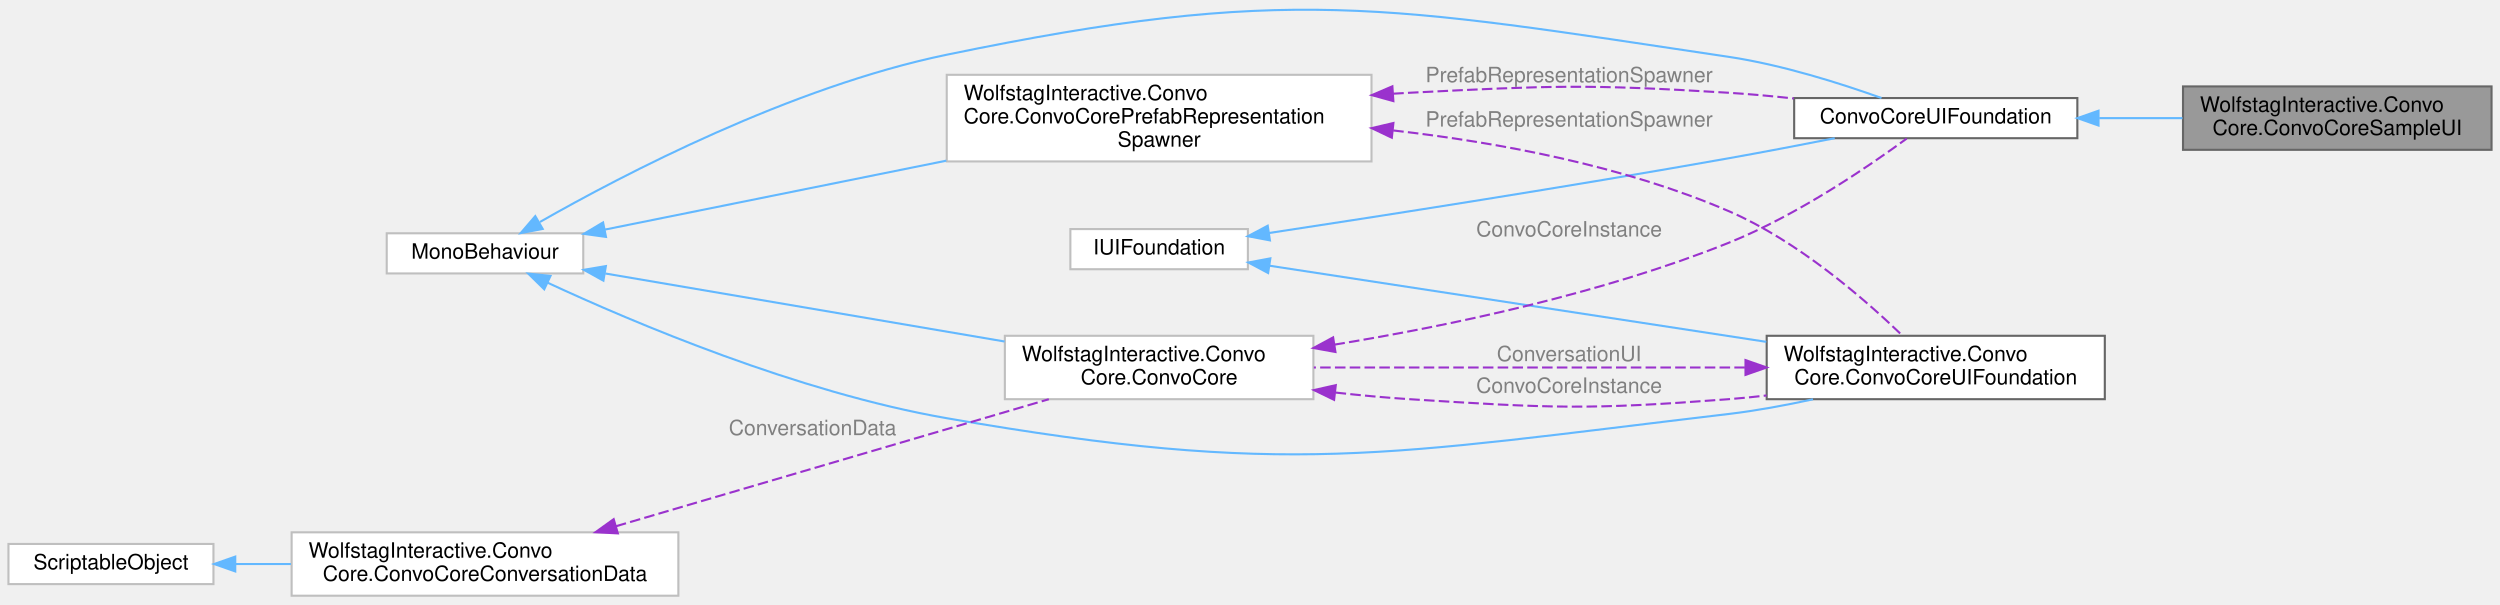
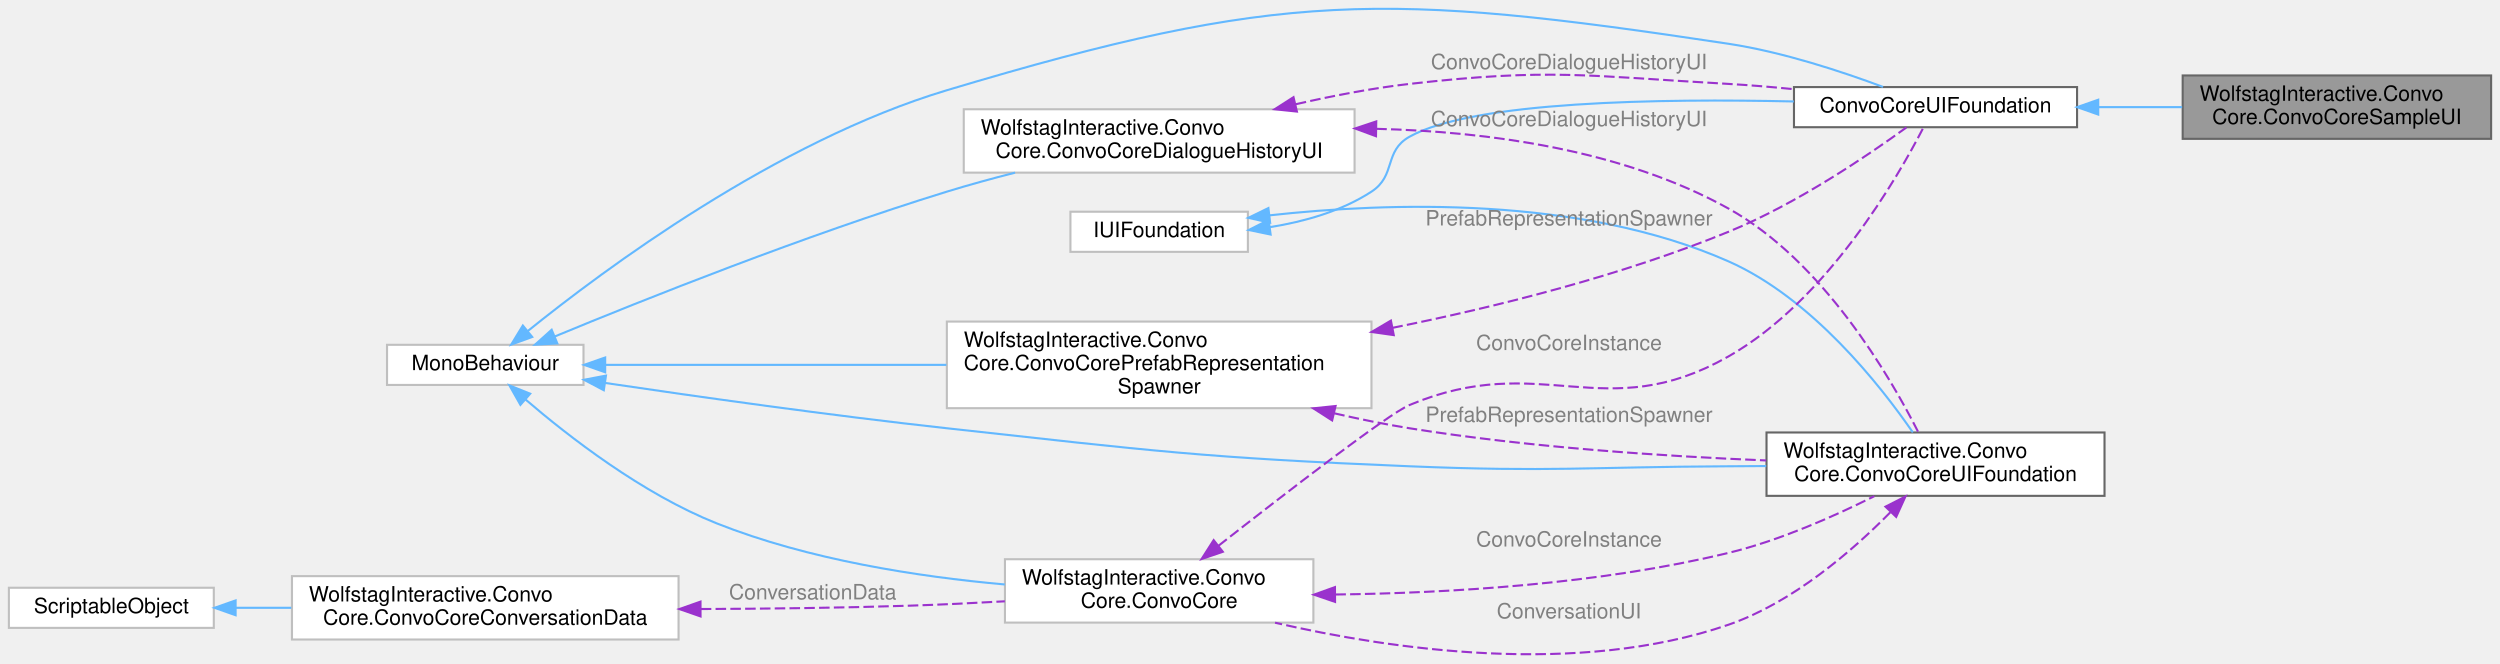
- <svg xmlns="http://www.w3.org/2000/svg" xmlns:xlink="http://www.w3.org/1999/xlink" width="1183pt" height="286pt" viewBox="0.00 0.00 1183.00 285.79">
-   <g id="graph0" class="graph" transform="scale(1 1) rotate(0) translate(4 281.79)">
+ <svg xmlns="http://www.w3.org/2000/svg" xmlns:xlink="http://www.w3.org/1999/xlink" width="1183pt" height="314pt" viewBox="0.00 0.00 1183.00 314.11">
+   <g id="graph0" class="graph" transform="scale(1 1) rotate(0) translate(4 310.11)">
    <g id="Node000001" class="node">
      <g id="a_Node000001">
        <a xlink:title=" ">
-           <polygon fill="#999999" stroke="#666666" points="1175,-241 1029,-241 1029,-211 1175,-211 1175,-241" />
-           <text text-anchor="start" x="1037" y="-229" font-family="Helvetica,sans-Serif" font-size="10.00">WolfstagInteractive.Convo</text>
-           <text text-anchor="middle" x="1102" y="-218" font-family="Helvetica,sans-Serif" font-size="10.00">Core.ConvoCoreSampleUI</text>
+           <polygon fill="#999999" stroke="#666666" points="1175,-274.39 1029,-274.39 1029,-244.39 1175,-244.39 1175,-274.39" />
+           <text text-anchor="start" x="1037" y="-262.39" font-family="Helvetica,sans-Serif" font-size="10.00">WolfstagInteractive.Convo</text>
+           <text text-anchor="middle" x="1102" y="-251.39" font-family="Helvetica,sans-Serif" font-size="10.00">Core.ConvoCoreSampleUI</text>
        </a>
      </g>
    </g>
    <g id="Node000002" class="node">
      <g id="a_Node000002">
        <a xlink:href="classWolfstagInteractive_1_1ConvoCore_1_1ConvoCoreUIFoundation.html" target="_top" xlink:title="Used as a basis of any UI that can be assigned in the inspector that includes all the base functions ...">
-           <polygon fill="white" stroke="#666666" points="979,-235.5 845,-235.5 845,-216.5 979,-216.5 979,-235.5" />
-           <text text-anchor="middle" x="912" y="-223.5" font-family="Helvetica,sans-Serif" font-size="10.00">ConvoCoreUIFoundation</text>
+           <polygon fill="white" stroke="#666666" points="979,-268.89 845,-268.89 845,-249.89 979,-249.89 979,-268.89" />
+           <text text-anchor="middle" x="912" y="-256.89" font-family="Helvetica,sans-Serif" font-size="10.00">ConvoCoreUIFoundation</text>
        </a>
      </g>
    </g>
    <g id="edge1_Node000001_Node000002" class="edge">
      <g id="a_edge1_Node000001_Node000002">
        <a xlink:title=" ">
-           <path fill="none" stroke="#63b8ff" d="M989.33,-226C1002.35,-226 1015.83,-226 1028.74,-226" />
-           <polygon fill="#63b8ff" stroke="#63b8ff" points="989.02,-222.5 979.02,-226 989.02,-229.5 989.02,-222.5" />
+           <path fill="none" stroke="#63b8ff" d="M989.33,-259.39C1002.35,-259.39 1015.83,-259.39 1028.74,-259.39" />
+           <polygon fill="#63b8ff" stroke="#63b8ff" points="989.02,-255.89 979.02,-259.39 989.02,-262.89 989.02,-255.89" />
        </a>
      </g>
    </g>
    <g id="Node000003" class="node">
      <g id="a_Node000003">
        <a xlink:title=" ">
-           <polygon fill="white" stroke="#bfbfbf" points="272,-171.5 179,-171.5 179,-152.5 272,-152.5 272,-171.5" />
-           <text text-anchor="middle" x="225.5" y="-159.5" font-family="Helvetica,sans-Serif" font-size="10.00">MonoBehaviour</text>
+           <polygon fill="white" stroke="#bfbfbf" points="272,-146.89 179,-146.89 179,-127.89 272,-127.89 272,-146.89" />
+           <text text-anchor="middle" x="225.5" y="-134.89" font-family="Helvetica,sans-Serif" font-size="10.00">MonoBehaviour</text>
        </a>
      </g>
    </g>
    <g id="edge2_Node000002_Node000003" class="edge">
      <g id="a_edge2_Node000002_Node000003">
        <a xlink:title=" ">
-           <path fill="none" stroke="#63b8ff" d="M251.49,-176.85C290.82,-199.27 370.28,-240.75 444,-256 605.04,-289.31 651.36,-279.28 814,-255 839.21,-251.24 866.98,-242.43 886.32,-235.51" />
-           <polygon fill="#63b8ff" stroke="#63b8ff" points="252.8,-173.57 242.39,-171.59 249.29,-179.63 252.8,-173.57" />
+           <path fill="none" stroke="#63b8ff" d="M245.52,-153.32C281.51,-182.38 363.24,-243.2 444,-267.39 601.81,-314.65 651.11,-314 814,-289.39 839.62,-285.51 867.8,-276.2 887.15,-268.96" />
+           <polygon fill="#63b8ff" stroke="#63b8ff" points="247.72,-150.6 237.77,-146.98 243.29,-156.02 247.72,-150.6" />
        </a>
      </g>
    </g>
    <g id="Node000005" class="node">
      <g id="a_Node000005">
        <a xlink:href="classWolfstagInteractive_1_1ConvoCore_1_1ConvoCore.html" target="_top" xlink:title=" ">
-           <polygon fill="white" stroke="#bfbfbf" points="617.5,-123 471.5,-123 471.5,-93 617.5,-93 617.5,-123" />
-           <text text-anchor="start" x="479.5" y="-111" font-family="Helvetica,sans-Serif" font-size="10.00">WolfstagInteractive.Convo</text>
-           <text text-anchor="middle" x="544.5" y="-100" font-family="Helvetica,sans-Serif" font-size="10.00">Core.ConvoCore</text>
+           <polygon fill="white" stroke="#bfbfbf" points="617.5,-45.39 471.5,-45.39 471.5,-15.39 617.5,-15.39 617.5,-45.39" />
+           <text text-anchor="start" x="479.5" y="-33.39" font-family="Helvetica,sans-Serif" font-size="10.00">WolfstagInteractive.Convo</text>
+           <text text-anchor="middle" x="544.5" y="-22.39" font-family="Helvetica,sans-Serif" font-size="10.00">Core.ConvoCore</text>
        </a>
      </g>
    </g>
    <g id="edge5_Node000005_Node000003" class="edge">
      <g id="a_edge5_Node000005_Node000003">
        <a xlink:title=" ">
-           <path fill="none" stroke="#63b8ff" d="M282.41,-152.48C335.01,-143.51 414.05,-130.05 471.38,-120.29" />
-           <polygon fill="#63b8ff" stroke="#63b8ff" points="281.53,-149.08 272.26,-154.21 282.7,-155.98 281.53,-149.08" />
+           <path fill="none" stroke="#63b8ff" d="M244.49,-121.06C264.87,-103.55 299.84,-76.37 335,-62.39 378.39,-45.13 430.27,-37.12 471.43,-33.44" />
+           <polygon fill="#63b8ff" stroke="#63b8ff" points="242.14,-118.46 236.93,-127.69 246.76,-123.73 242.14,-118.46" />
        </a>
      </g>
    </g>
    <g id="Node000008" class="node">
      <g id="a_Node000008">
        <a xlink:href="classWolfstagInteractive_1_1ConvoCore_1_1ConvoCoreUIFoundation.html" target="_top" xlink:title="Used as a basis of any UI that can be assigned in the inspector that includes all the base functions ...">
-           <polygon fill="white" stroke="#666666" points="992,-123 832,-123 832,-93 992,-93 992,-123" />
-           <text text-anchor="start" x="840" y="-111" font-family="Helvetica,sans-Serif" font-size="10.00">WolfstagInteractive.Convo</text>
-           <text text-anchor="middle" x="912" y="-100" font-family="Helvetica,sans-Serif" font-size="10.00">Core.ConvoCoreUIFoundation</text>
+           <polygon fill="white" stroke="#666666" points="992,-105.39 832,-105.39 832,-75.39 992,-75.39 992,-105.39" />
+           <text text-anchor="start" x="840" y="-93.39" font-family="Helvetica,sans-Serif" font-size="10.00">WolfstagInteractive.Convo</text>
+           <text text-anchor="middle" x="912" y="-82.39" font-family="Helvetica,sans-Serif" font-size="10.00">Core.ConvoCoreUIFoundation</text>
        </a>
      </g>
    </g>
    <g id="edge9_Node000008_Node000003" class="edge">
      <g id="a_edge9_Node000008_Node000003">
        <a xlink:title=" ">
-           <path fill="none" stroke="#63b8ff" d="M255.03,-148.16C295.79,-129.24 373.57,-96.25 444,-84 606.02,-55.83 650.69,-66.73 814,-86 827.03,-87.54 840.88,-90.1 853.9,-92.95" />
-           <polygon fill="#63b8ff" stroke="#63b8ff" points="253.53,-145 245.96,-152.43 256.5,-151.34 253.53,-145" />
+           <path fill="none" stroke="#63b8ff" d="M282.13,-128.85C326.02,-122.33 388.81,-113.46 444,-107.39 541.08,-96.71 565.42,-93.39 663,-89.39 730.05,-86.63 746.89,-89.04 814,-89.39 819.81,-89.42 825.82,-89.46 831.86,-89.5" />
+           <polygon fill="#63b8ff" stroke="#63b8ff" points="281.61,-125.39 272.24,-130.33 282.64,-132.31 281.61,-125.39" />
        </a>
      </g>
    </g>
    <g id="Node000009" class="node">
      <g id="a_Node000009">
        <a xlink:href="classWolfstagInteractive_1_1ConvoCore_1_1ConvoCorePrefabRepresentationSpawner.html" target="_top" xlink:title=" ">
-           <polygon fill="white" stroke="#bfbfbf" points="645,-246.5 444,-246.5 444,-205.5 645,-205.5 645,-246.5" />
-           <text text-anchor="start" x="452" y="-234.5" font-family="Helvetica,sans-Serif" font-size="10.00">WolfstagInteractive.Convo</text>
-           <text text-anchor="start" x="452" y="-223.5" font-family="Helvetica,sans-Serif" font-size="10.00">Core.ConvoCorePrefabRepresentation</text>
-           <text text-anchor="middle" x="544.5" y="-212.5" font-family="Helvetica,sans-Serif" font-size="10.00">Spawner</text>
+           <polygon fill="white" stroke="#bfbfbf" points="645,-157.89 444,-157.89 444,-116.89 645,-116.89 645,-157.89" />
+           <text text-anchor="start" x="452" y="-145.89" font-family="Helvetica,sans-Serif" font-size="10.00">WolfstagInteractive.Convo</text>
+           <text text-anchor="start" x="452" y="-134.89" font-family="Helvetica,sans-Serif" font-size="10.00">Core.ConvoCorePrefabRepresentation</text>
+           <text text-anchor="middle" x="544.5" y="-123.89" font-family="Helvetica,sans-Serif" font-size="10.00">Spawner</text>
        </a>
      </g>
    </g>
    <g id="edge13_Node000009_Node000003" class="edge">
      <g id="a_edge13_Node000009_Node000003">
        <a xlink:title=" ">
-           <path fill="none" stroke="#63b8ff" d="M282.31,-173.27C326.89,-182.27 390.5,-195.11 443.79,-205.87" />
-           <polygon fill="#63b8ff" stroke="#63b8ff" points="282.75,-169.79 272.26,-171.24 281.37,-176.65 282.75,-169.79" />
+           <path fill="none" stroke="#63b8ff" d="M282.31,-137.39C326.89,-137.39 390.5,-137.39 443.79,-137.39" />
+           <polygon fill="#63b8ff" stroke="#63b8ff" points="282.26,-133.89 272.26,-137.39 282.26,-140.89 282.26,-133.89" />
+         </a>
+       </g>
+     </g>
+     <g id="Node000010" class="node">
+       <g id="a_Node000010">
+         <a xlink:href="classWolfstagInteractive_1_1ConvoCore_1_1ConvoCoreDialogueHistoryUI.html" target="_top" xlink:title=" ">
+           <polygon fill="white" stroke="#bfbfbf" points="637,-258.39 452,-258.39 452,-228.39 637,-228.39 637,-258.39" />
+           <text text-anchor="start" x="460" y="-246.39" font-family="Helvetica,sans-Serif" font-size="10.00">WolfstagInteractive.Convo</text>
+           <text text-anchor="middle" x="544.5" y="-235.39" font-family="Helvetica,sans-Serif" font-size="10.00">Core.ConvoCoreDialogueHistoryUI</text>
+         </a>
+       </g>
+     </g>
+     <g id="edge15_Node000010_Node000003" class="edge">
+       <g id="a_edge15_Node000010_Node000003">
+         <a xlink:title=" ">
+           <path fill="none" stroke="#63b8ff" d="M258.46,-150.86C300.49,-168.25 376.87,-198.72 444,-219.39 454.36,-222.57 465.43,-225.61 476.29,-228.38" />
+           <polygon fill="#63b8ff" stroke="#63b8ff" points="259.61,-147.55 249.04,-146.94 256.93,-154.02 259.61,-147.55" />
        </a>
      </g>
    </g>
    <g id="Node000004" class="node">
      <g id="a_Node000004">
        <a xlink:href="interfaceWolfstagInteractive_1_1ConvoCore_1_1IUIFoundation.html" target="_top" xlink:title=" ">
-           <polygon fill="white" stroke="#bfbfbf" points="586.5,-173.5 502.5,-173.5 502.5,-154.5 586.5,-154.5 586.5,-173.5" />
-           <text text-anchor="middle" x="544.5" y="-161.5" font-family="Helvetica,sans-Serif" font-size="10.00">IUIFoundation</text>
+           <polygon fill="white" stroke="#bfbfbf" points="586.5,-209.89 502.5,-209.89 502.5,-190.89 586.5,-190.89 586.5,-209.89" />
+           <text text-anchor="middle" x="544.5" y="-197.89" font-family="Helvetica,sans-Serif" font-size="10.00">IUIFoundation</text>
        </a>
      </g>
    </g>
    <g id="edge3_Node000002_Node000004" class="edge">
      <g id="a_edge3_Node000002_Node000004">
        <a xlink:title=" ">
-           <path fill="none" stroke="#63b8ff" d="M596.54,-171.64C650.62,-179.85 738.46,-193.56 814,-207 830.39,-209.92 848.28,-213.35 864.19,-216.49" />
-           <polygon fill="#63b8ff" stroke="#63b8ff" points="596.93,-168.15 586.51,-170.12 595.88,-175.08 596.93,-168.15" />
+           <path fill="none" stroke="#63b8ff" d="M596.9,-202.58C613.3,-205.2 630.84,-210.17 645,-219.39 656.78,-227.05 650.74,-238.51 663,-245.39 693.05,-262.23 782.17,-263.5 844.93,-262.08" />
+           <polygon fill="#63b8ff" stroke="#63b8ff" points="597.26,-199.09 586.89,-201.23 596.33,-206.03 597.26,-199.09" />
        </a>
      </g>
    </g>
    <g id="edge10_Node000008_Node000004" class="edge">
      <g id="a_edge10_Node000008_Node000004">
        <a xlink:title=" ">
-           <path fill="none" stroke="#63b8ff" d="M596.89,-156.13C657.97,-146.77 760.58,-131.05 831.82,-120.13" />
-           <polygon fill="#63b8ff" stroke="#63b8ff" points="596.07,-152.71 586.72,-157.68 597.13,-159.63 596.07,-152.71" />
+           <path fill="none" stroke="#63b8ff" d="M596.72,-208.17C652.66,-214.35 743.66,-217.47 814,-186.39 853.44,-168.95 885.83,-127.79 901.26,-105.44" />
+           <polygon fill="#63b8ff" stroke="#63b8ff" points="597.03,-204.68 586.69,-206.99 596.21,-211.63 597.03,-204.68" />
        </a>
      </g>
    </g>
    <g id="edge4_Node000002_Node000005" class="edge">
      <g id="a_edge4_Node000002_Node000005">
        <a xlink:title=" ">
-           <path fill="none" stroke="#9a32cd" stroke-dasharray="5,2" d="M627.43,-118.81C681.71,-127.69 753.74,-142.84 814,-167 846.38,-179.99 880.36,-203.22 898.24,-216.32" />
-           <polygon fill="#9a32cd" stroke="#9a32cd" points="627.93,-115.34 617.51,-117.22 626.83,-122.25 627.93,-115.34" />
-         </a>
-       </g>
-       <text text-anchor="middle" x="738.5" y="-170" font-family="Helvetica,sans-Serif" font-size="10.00" fill="grey"> ConvoCoreInstance</text>
+           <path fill="none" stroke="#9a32cd" stroke-dasharray="5,2" d="M572.58,-51.77C604.05,-76.44 652.97,-114.18 663,-118.39 725.61,-144.63 754.99,-107.83 814,-141.39 860.8,-167.99 894.37,-226.6 906.27,-249.73" />
+           <polygon fill="#9a32cd" stroke="#9a32cd" points="574.63,-48.92 564.6,-45.5 570.3,-54.43 574.63,-48.92" />
+         </a>
+       </g>
+       <text text-anchor="middle" x="738.5" y="-144.39" font-family="Helvetica,sans-Serif" font-size="10.00" fill="grey"> ConvoCoreInstance</text>
    </g>
    <g id="edge11_Node000008_Node000005" class="edge">
      <g id="a_edge11_Node000008_Node000005">
        <a xlink:title=" ">
-           <path fill="none" stroke="#9a32cd" stroke-dasharray="5,2" d="M627.99,-96.13C639.72,-94.83 651.65,-93.72 663,-93 729.98,-88.74 747.09,-87.86 814,-93 819.86,-93.45 825.91,-94.05 831.97,-94.76" />
-           <polygon fill="#9a32cd" stroke="#9a32cd" points="627.29,-92.69 617.76,-97.31 628.09,-99.64 627.29,-92.69" />
-         </a>
-       </g>
-       <text text-anchor="middle" x="738.5" y="-96" font-family="Helvetica,sans-Serif" font-size="10.00" fill="grey"> ConvoCoreInstance</text>
+           <path fill="none" stroke="#9a32cd" stroke-dasharray="5,2" d="M627.89,-28.69C681.59,-29.35 752.79,-33.55 814,-48.39 838.26,-54.26 864.12,-65.75 883.03,-75.23" />
+           <polygon fill="#9a32cd" stroke="#9a32cd" points="627.76,-25.19 617.74,-28.61 627.71,-32.19 627.76,-25.19" />
+         </a>
+       </g>
+       <text text-anchor="middle" x="738.5" y="-51.39" font-family="Helvetica,sans-Serif" font-size="10.00" fill="grey"> ConvoCoreInstance</text>
    </g>
    <g id="Node000006" class="node">
      <g id="a_Node000006">
        <a xlink:href="classWolfstagInteractive_1_1ConvoCore_1_1ConvoCoreConversationData.html" target="_top" xlink:title=" ">
-           <polygon fill="white" stroke="#bfbfbf" points="317,-30 134,-30 134,0 317,0 317,-30" />
-           <text text-anchor="start" x="142" y="-18" font-family="Helvetica,sans-Serif" font-size="10.00">WolfstagInteractive.Convo</text>
-           <text text-anchor="middle" x="225.5" y="-7" font-family="Helvetica,sans-Serif" font-size="10.00">Core.ConvoCoreConversationData</text>
+           <polygon fill="white" stroke="#bfbfbf" points="317,-37.39 134,-37.39 134,-7.39 317,-7.39 317,-37.39" />
+           <text text-anchor="start" x="142" y="-25.39" font-family="Helvetica,sans-Serif" font-size="10.00">WolfstagInteractive.Convo</text>
+           <text text-anchor="middle" x="225.5" y="-14.39" font-family="Helvetica,sans-Serif" font-size="10.00">Core.ConvoCoreConversationData</text>
        </a>
      </g>
    </g>
    <g id="edge6_Node000005_Node000006" class="edge">
      <g id="a_edge6_Node000005_Node000006">
        <a xlink:title=" ">
-           <path fill="none" stroke="#9a32cd" stroke-dasharray="5,2" d="M287.43,-32.87C346.9,-50.32 436.38,-76.57 492.29,-92.98" />
-           <polygon fill="#9a32cd" stroke="#9a32cd" points="288.36,-29.5 277.78,-30.05 286.39,-36.22 288.36,-29.5" />
-         </a>
-       </g>
-       <text text-anchor="middle" x="380.5" y="-76" font-family="Helvetica,sans-Serif" font-size="10.00" fill="grey"> ConversationData</text>
+           <path fill="none" stroke="#9a32cd" stroke-dasharray="5,2" d="M327.51,-21.82C359.06,-21.94 393.98,-22.35 426,-23.39 440.71,-23.86 456.43,-24.62 471.45,-25.47" />
+           <polygon fill="#9a32cd" stroke="#9a32cd" points="327.4,-18.32 317.39,-21.8 327.38,-25.32 327.4,-18.32" />
+         </a>
+       </g>
+       <text text-anchor="middle" x="380.5" y="-26.39" font-family="Helvetica,sans-Serif" font-size="10.00" fill="grey"> ConversationData</text>
    </g>
    <g id="Node000007" class="node">
      <g id="a_Node000007">
        <a xlink:title=" ">
-           <polygon fill="white" stroke="#bfbfbf" points="97,-24.5 0,-24.5 0,-5.5 97,-5.5 97,-24.5" />
-           <text text-anchor="middle" x="48.5" y="-12.5" font-family="Helvetica,sans-Serif" font-size="10.00">ScriptableObject</text>
+           <polygon fill="white" stroke="#bfbfbf" points="97,-31.89 0,-31.89 0,-12.89 97,-12.89 97,-31.89" />
+           <text text-anchor="middle" x="48.5" y="-19.89" font-family="Helvetica,sans-Serif" font-size="10.00">ScriptableObject</text>
        </a>
      </g>
    </g>
    <g id="edge7_Node000006_Node000007" class="edge">
      <g id="a_edge7_Node000006_Node000007">
        <a xlink:title=" ">
-           <path fill="none" stroke="#63b8ff" d="M107.41,-15C115.87,-15 124.74,-15 133.67,-15" />
-           <polygon fill="#63b8ff" stroke="#63b8ff" points="107.32,-11.5 97.32,-15 107.32,-18.5 107.32,-11.5" />
+           <path fill="none" stroke="#63b8ff" d="M107.41,-22.39C115.87,-22.39 124.74,-22.39 133.67,-22.39" />
+           <polygon fill="#63b8ff" stroke="#63b8ff" points="107.32,-18.89 97.32,-22.39 107.32,-25.89 107.32,-18.89" />
        </a>
      </g>
    </g>
    <g id="edge8_Node000005_Node000008" class="edge">
      <g id="a_edge8_Node000005_Node000008">
        <a xlink:title=" ">
-           <path fill="none" stroke="#9a32cd" stroke-dasharray="5,2" d="M821.69,-108C759,-108 676.24,-108 617.71,-108" />
-           <polygon fill="#9a32cd" stroke="#9a32cd" points="821.97,-111.5 831.97,-108 821.97,-104.5 821.97,-111.5" />
-         </a>
-       </g>
-       <text text-anchor="middle" x="738.5" y="-111" font-family="Helvetica,sans-Serif" font-size="10.00" fill="grey"> ConversationUI</text>
-     </g>
-     <g id="edge14_Node000002_Node000009" class="edge">
-       <g id="a_edge14_Node000002_Node000009">
-         <a xlink:title=" ">
-           <path fill="none" stroke="#9a32cd" stroke-dasharray="5,2" d="M655.26,-237.56C657.86,-237.72 660.45,-237.87 663,-238 730.02,-241.41 747.02,-242.13 814,-238 823.99,-237.38 834.53,-236.41 844.83,-235.29" />
-           <polygon fill="#9a32cd" stroke="#9a32cd" points="655.34,-234.06 645.13,-236.88 654.87,-241.05 655.34,-234.06" />
-         </a>
-       </g>
-       <text text-anchor="middle" x="738.5" y="-243" font-family="Helvetica,sans-Serif" font-size="10.00" fill="grey"> PrefabRepresentationSpawner</text>
+           <path fill="none" stroke="#9a32cd" stroke-dasharray="5,2" d="M890.66,-67.65C872.61,-49.31 844.44,-24.89 814,-14.39 742.82,10.18 654.78,-2.55 599.36,-15.34" />
+           <polygon fill="#9a32cd" stroke="#9a32cd" points="888.32,-70.27 897.76,-75.08 893.38,-65.43 888.32,-70.27" />
+         </a>
+       </g>
+       <text text-anchor="middle" x="738.5" y="-17.39" font-family="Helvetica,sans-Serif" font-size="10.00" fill="grey"> ConversationUI</text>
+     </g>
+     <g id="edge16_Node000002_Node000009" class="edge">
+       <g id="a_edge16_Node000002_Node000009">
+         <a xlink:title=" ">
+           <path fill="none" stroke="#9a32cd" stroke-dasharray="5,2" d="M654.88,-154.91C704.57,-164.92 763.42,-179.69 814,-200.39 846.29,-213.6 880.3,-236.75 898.21,-249.77" />
+           <polygon fill="#9a32cd" stroke="#9a32cd" points="655.55,-151.48 645.06,-152.97 654.2,-158.35 655.55,-151.48" />
+         </a>
+       </g>
+       <text text-anchor="middle" x="738.5" y="-203.39" font-family="Helvetica,sans-Serif" font-size="10.00" fill="grey"> PrefabRepresentationSpawner</text>
    </g>
    <g id="edge12_Node000008_Node000009" class="edge">
      <g id="a_edge12_Node000008_Node000009">
        <a xlink:title=" ">
-           <path fill="none" stroke="#9a32cd" stroke-dasharray="5,2" d="M655.25,-220.17C705.28,-214.49 764.29,-203.43 814,-182 846.68,-167.91 878.24,-140.45 896.08,-123.23" />
-           <polygon fill="#9a32cd" stroke="#9a32cd" points="654.61,-216.72 645.05,-221.27 655.36,-223.68 654.61,-216.72" />
-         </a>
-       </g>
-       <text text-anchor="middle" x="738.5" y="-222" font-family="Helvetica,sans-Serif" font-size="10.00" fill="grey"> PrefabRepresentationSpawner</text>
+           <path fill="none" stroke="#9a32cd" stroke-dasharray="5,2" d="M627.37,-114.47C639.25,-111.73 651.39,-109.25 663,-107.39 719.03,-98.39 782.94,-94.15 831.84,-92.15" />
+           <polygon fill="#9a32cd" stroke="#9a32cd" points="626.38,-111.1 617.46,-116.82 628,-117.91 626.38,-111.1" />
+         </a>
+       </g>
+       <text text-anchor="middle" x="738.5" y="-110.39" font-family="Helvetica,sans-Serif" font-size="10.00" fill="grey"> PrefabRepresentationSpawner</text>
+     </g>
+     <g id="edge17_Node000002_Node000010" class="edge">
+       <g id="a_edge17_Node000002_Node000010">
+         <a xlink:title=" ">
+           <path fill="none" stroke="#9a32cd" stroke-dasharray="5,2" d="M609.17,-260.77C626.5,-264.74 645.35,-268.38 663,-270.39 729.68,-277.95 747,-274.17 814,-270.39 823.98,-269.82 834.52,-268.93 844.82,-267.9" />
+           <polygon fill="#9a32cd" stroke="#9a32cd" points="609.71,-257.3 599.17,-258.4 608.09,-264.11 609.71,-257.3" />
+         </a>
+       </g>
+       <text text-anchor="middle" x="738.5" y="-277.39" font-family="Helvetica,sans-Serif" font-size="10.00" fill="grey"> ConvoCoreDialogueHistoryUI</text>
+     </g>
+     <g id="edge14_Node000008_Node000010" class="edge">
+       <g id="a_edge14_Node000008_Node000010">
+         <a xlink:title=" ">
+           <path fill="none" stroke="#9a32cd" stroke-dasharray="5,2" d="M647.25,-249.13C699.98,-247.84 763.68,-239.32 814,-211.39 858.72,-186.55 890.49,-131.93 903.9,-105.42" />
+           <polygon fill="#9a32cd" stroke="#9a32cd" points="647.14,-245.63 637.2,-249.29 647.26,-252.63 647.14,-245.63" />
+         </a>
+       </g>
+       <text text-anchor="middle" x="738.5" y="-250.39" font-family="Helvetica,sans-Serif" font-size="10.00" fill="grey"> ConvoCoreDialogueHistoryUI</text>
    </g>
  </g>
</svg>
